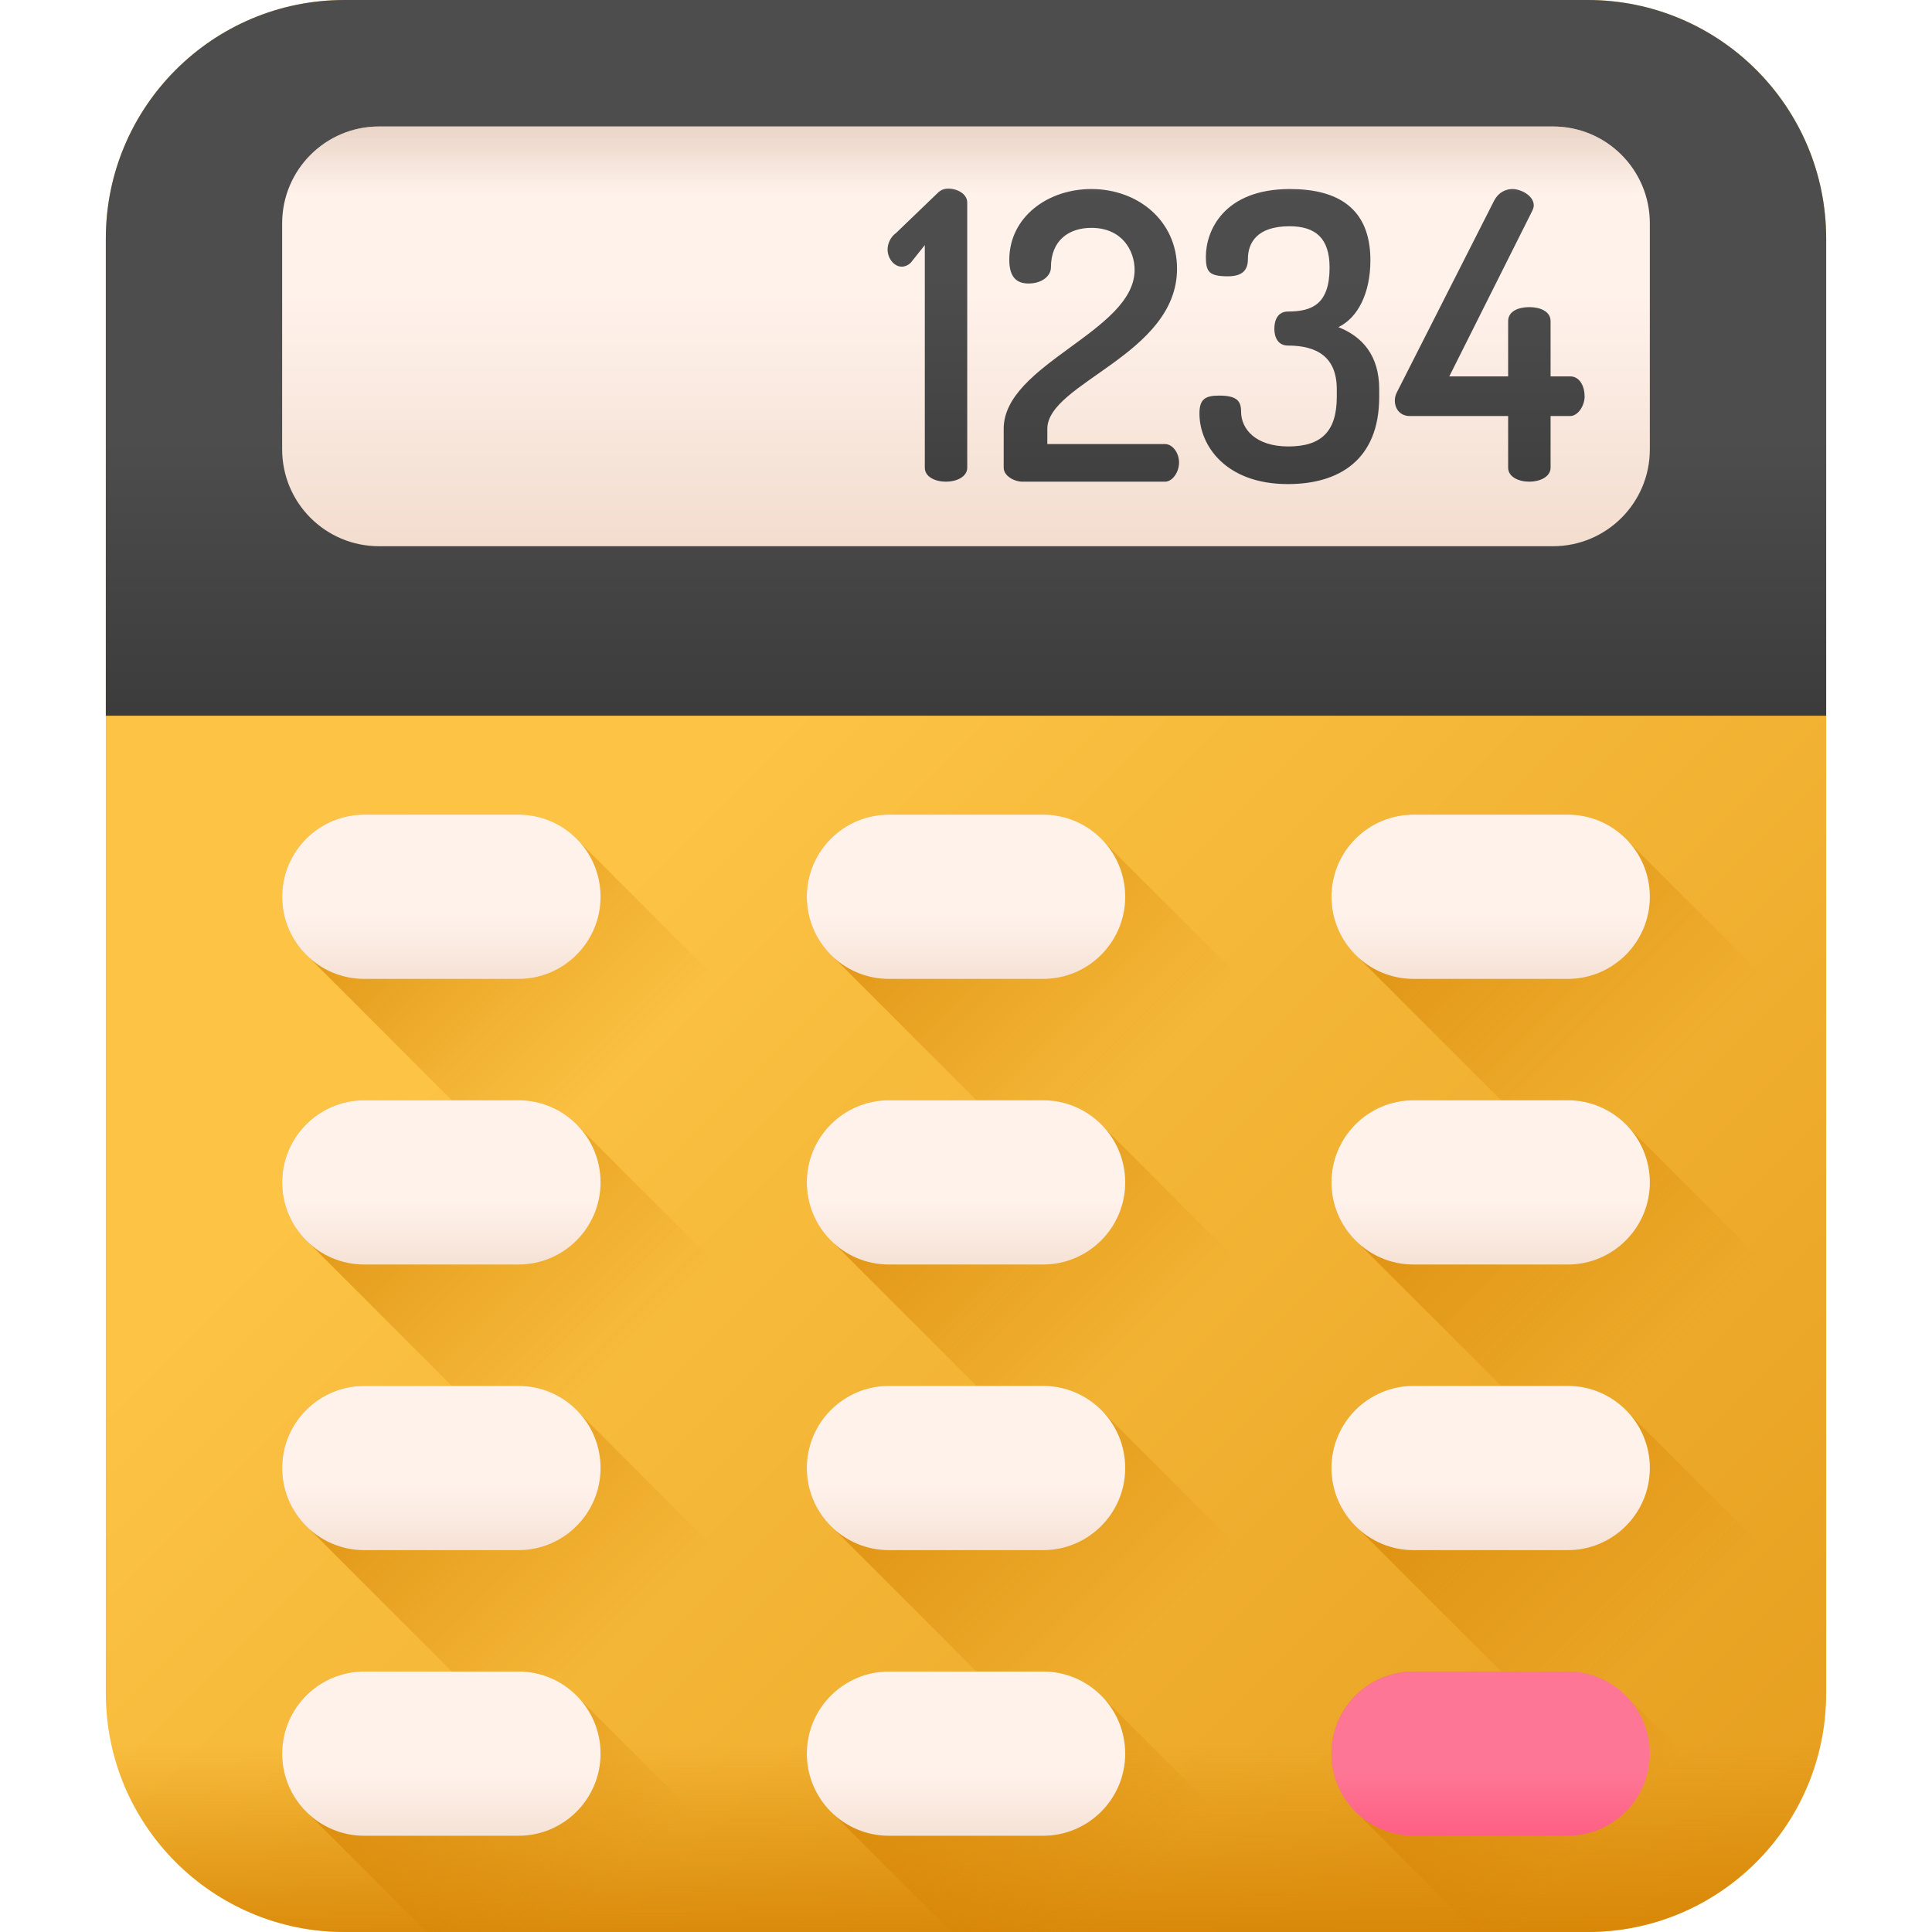
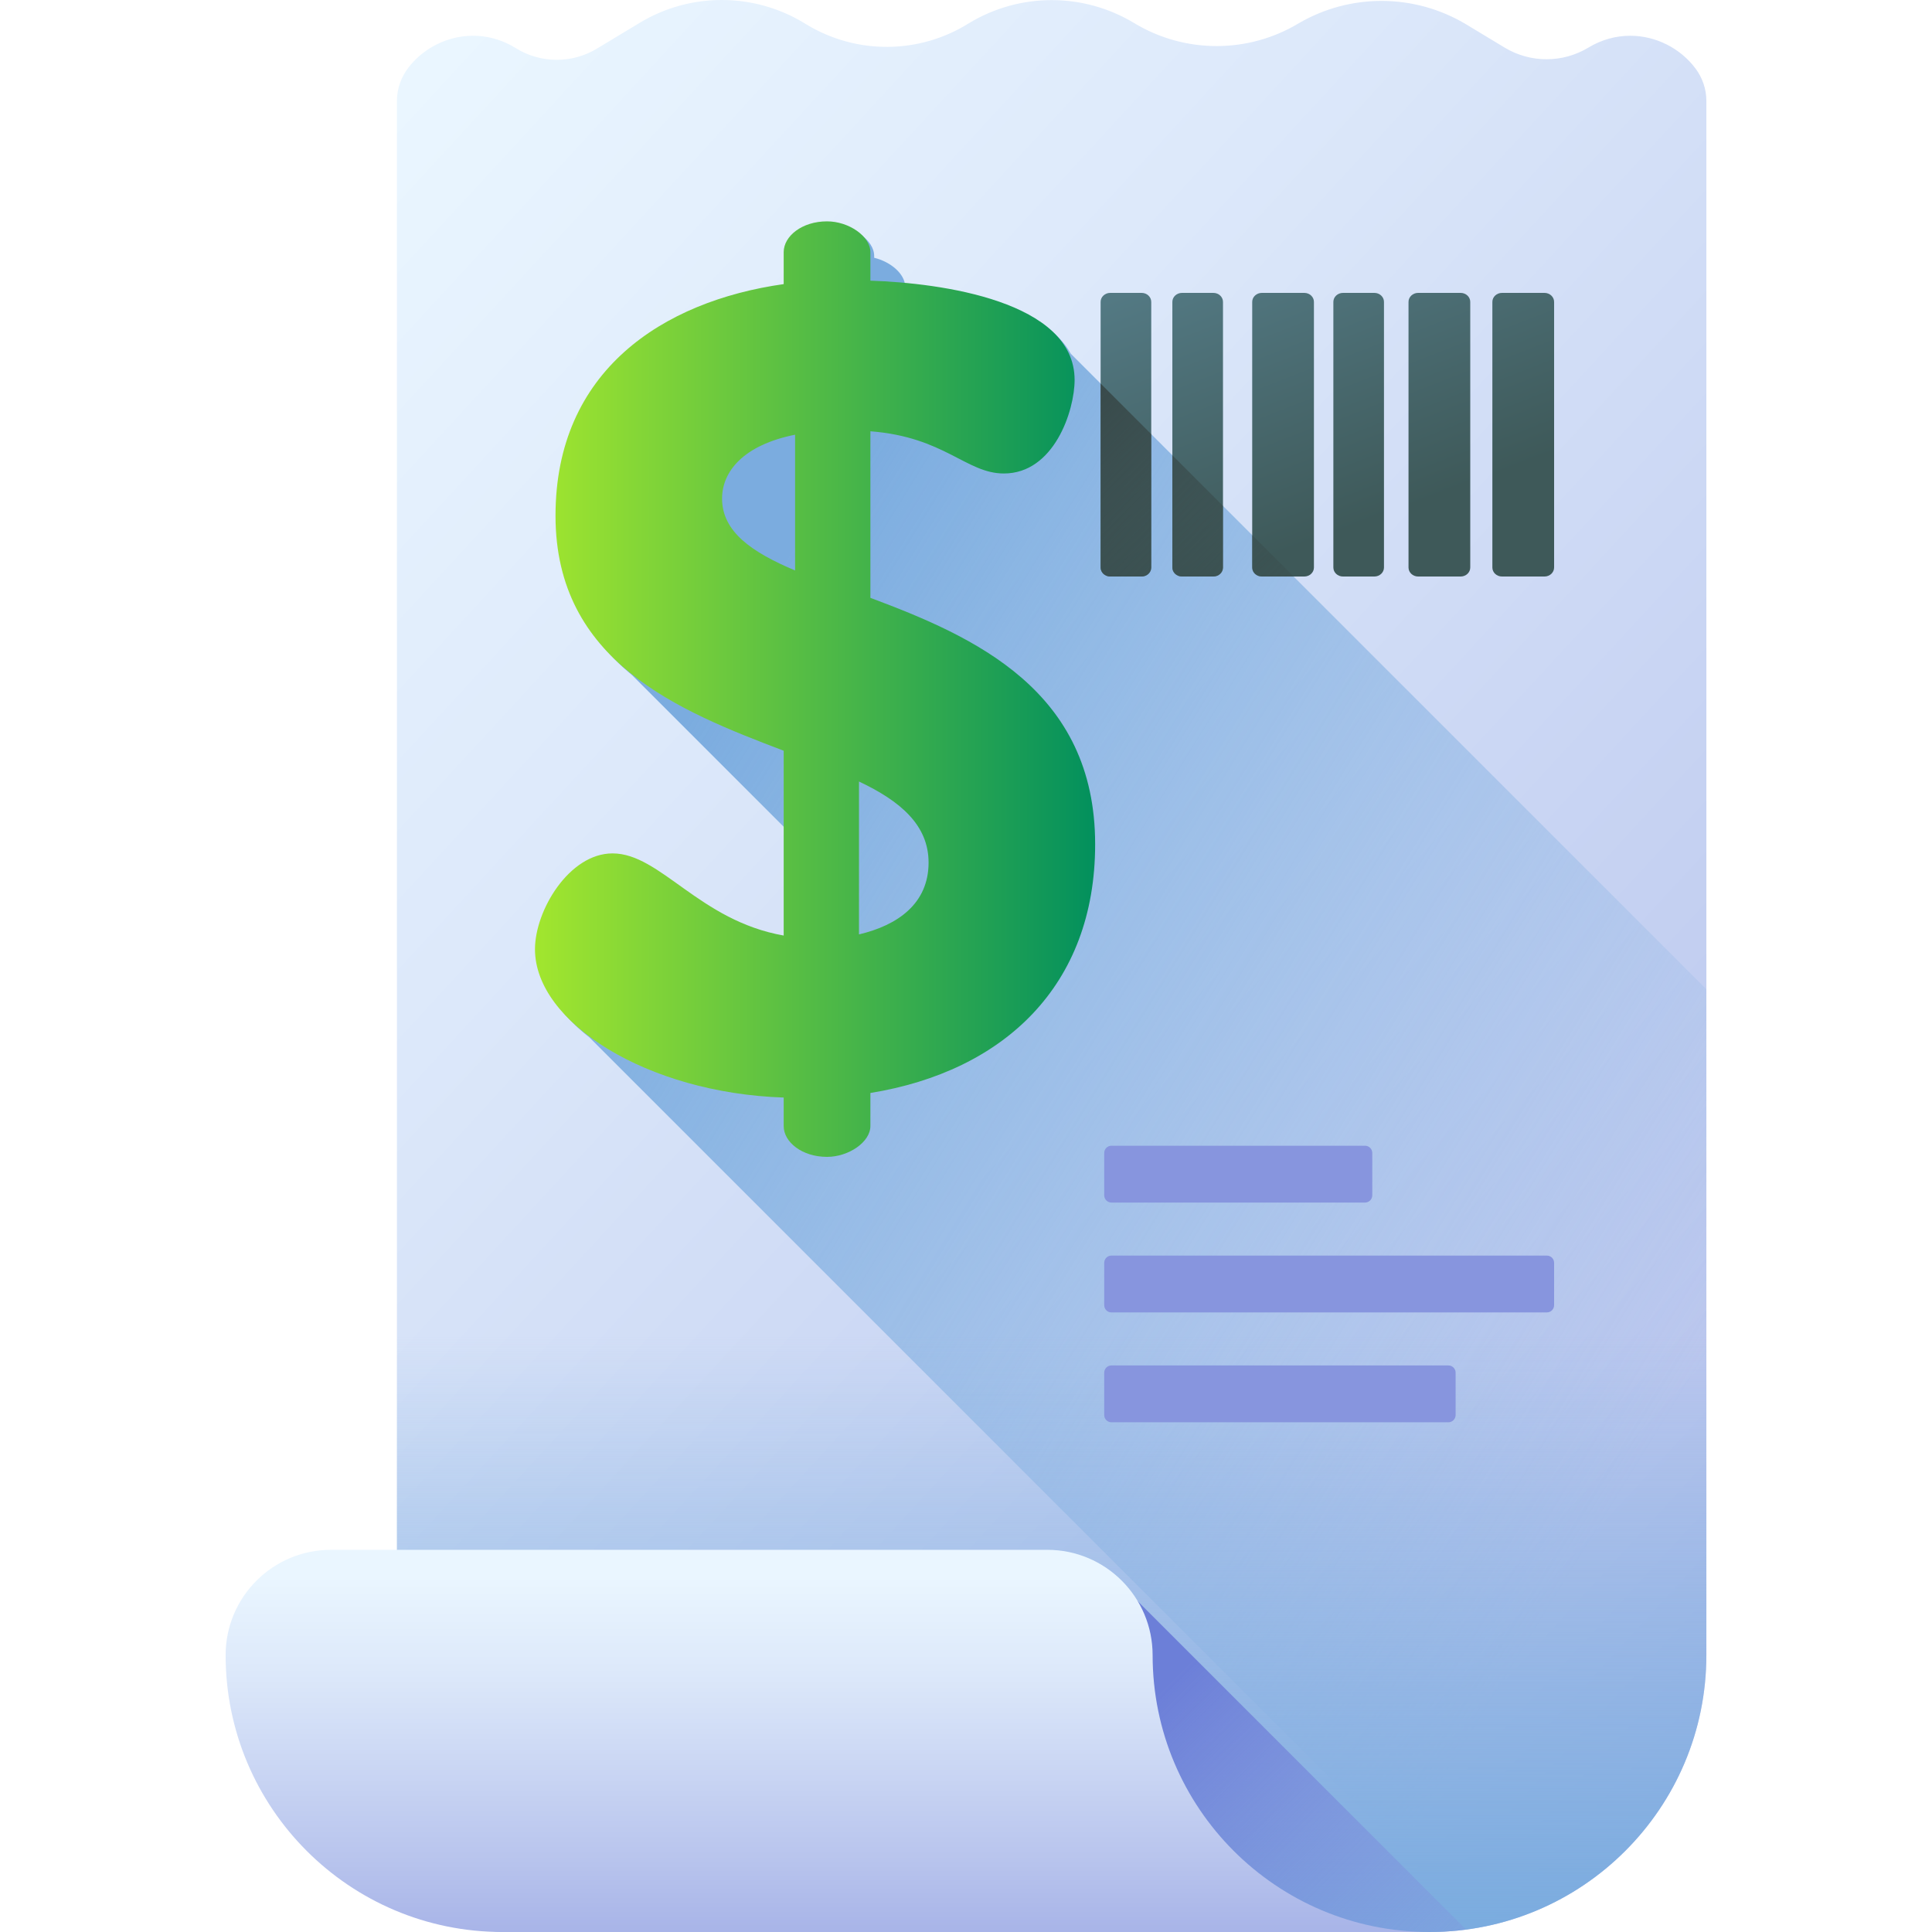
- <svg xmlns="http://www.w3.org/2000/svg" version="1.1" id="Capa_1" x="0px" y="0px" viewBox="0 0 512 512" style="enable-background:new 0 0 512 512;" xml:space="preserve">
-   <linearGradient id="SVGID_1_" gradientUnits="userSpaceOnUse" x1="197.389" y1="316.964" x2="725.569" y2="-211.216" gradientTransform="matrix(1.0039 0 0 -1.0039 0.1922 516.5609)">
-     <stop offset="0" style="stop-color:#FCC344" />
-     <stop offset="1" style="stop-color:#D48000" />
-   </linearGradient>
-   <path style="fill:url(#SVGID_1_);" d="M420.725,511.998H91.275c-34.921,0-63.23-28.31-63.23-63.23V63.23  C28.045,28.31,56.353,0,91.275,0h329.451c34.921,0,63.23,28.31,63.23,63.23v385.537  C483.955,483.688,455.647,511.998,420.725,511.998z" />
-   <linearGradient id="SVGID_2_" gradientUnits="userSpaceOnUse" x1="254.809" y1="53.893" x2="254.809" y2="-9.727" gradientTransform="matrix(1.0039 0 0 -1.0039 0.1922 516.5609)">
-     <stop offset="0" style="stop-color:#D48000;stop-opacity:0" />
-     <stop offset="1" style="stop-color:#D48000" />
-   </linearGradient>
-   <path style="fill:url(#SVGID_2_);" d="M28.045,421.046v27.721c0,34.921,28.31,63.23,63.23,63.23h329.451  c34.921,0,63.23-28.31,63.23-63.23v-27.721H28.045z" />
-   <linearGradient id="SVGID_3_" gradientUnits="userSpaceOnUse" x1="254.809" y1="398.063" x2="254.809" y2="289.063" gradientTransform="matrix(1.0039 0 0 -1.0039 0.1922 516.5609)">
-     <stop offset="0" style="stop-color:#4D4D4D" />
-     <stop offset="1" style="stop-color:#333333" />
-   </linearGradient>
-   <path style="fill:url(#SVGID_3_);" d="M420.725,0H91.275c-34.921,0-63.23,28.31-63.23,63.23v126.441h455.911V63.23  C483.955,28.31,455.647,0,420.725,0z" />
-   <linearGradient id="SVGID_4_" gradientUnits="userSpaceOnUse" x1="254.808" y1="436.773" x2="254.808" y2="361.363" gradientTransform="matrix(1.0039 0 0 -1.0039 0.1922 516.5609)">
-     <stop offset="0" style="stop-color:#FFF2EB" />
-     <stop offset="1" style="stop-color:#F1DACB" />
-   </linearGradient>
-   <path style="fill:url(#SVGID_4_);" d="M411.57,144.753H100.43c-14.169,0-25.655-11.486-25.655-25.655V59.176  c0-14.169,11.486-25.655,25.655-25.655h311.138c14.169,0,25.655,11.486,25.655,25.655v59.921  C437.225,133.267,425.738,144.753,411.57,144.753z" />
+ <svg xmlns="http://www.w3.org/2000/svg" xmlns:xlink="http://www.w3.org/1999/xlink" version="1.1" width="512" height="512" x="0" y="0" viewBox="0 0 510 510" style="enable-background:new 0 0 512 512" xml:space="preserve">
  <g>
-     <linearGradient id="SVGID_5_" gradientUnits="userSpaceOnUse" x1="244.622" y1="441.605" x2="244.622" y2="333.683" gradientTransform="matrix(1.0039 0 0 -1.0039 0.1922 516.5609)">
-       <stop offset="0" style="stop-color:#4D4D4D" />
-       <stop offset="1" style="stop-color:#333333" />
+     <linearGradient id="lg1">
+       <stop offset="0" stop-color="#eaf6ff" />
+       <stop offset=".258" stop-color="#dce8fa" />
+       <stop offset=".742" stop-color="#b8c4ed" />
+       <stop offset="1" stop-color="#a2aee6" />
    </linearGradient>
-     <path style="fill:url(#SVGID_5_);" d="M245.084,64.947l-3.714,4.668c-0.743,0.743-1.698,1.061-2.334,1.061   c-2.228,0-3.82-2.334-3.82-4.563c0-1.591,0.848-3.395,2.228-4.35l11.034-10.61c0.743-0.743,1.591-1.167,2.864-1.167   c2.334,0,4.986,1.378,4.986,3.714v70.236c0,2.441-2.864,3.714-5.623,3.714c-2.864,0-5.623-1.273-5.623-3.714V64.947H245.084z" />
-     <linearGradient id="SVGID_6_" gradientUnits="userSpaceOnUse" x1="287.901" y1="441.605" x2="287.901" y2="333.683" gradientTransform="matrix(1.0039 0 0 -1.0039 0.1922 516.5609)">
-       <stop offset="0" style="stop-color:#4D4D4D" />
-       <stop offset="1" style="stop-color:#333333" />
+     <linearGradient id="SVGID_1_" gradientUnits="userSpaceOnUse" x1="71.255" x2="569.23" xlink:href="#lg1" y1="62.502" y2="521.479" />
+     <linearGradient id="lg2">
+       <stop offset="0" stop-color="#7bacdf" stop-opacity="0" />
+       <stop offset="1" stop-color="#7bacdf" />
    </linearGradient>
-     <path style="fill:url(#SVGID_6_);" d="M289.222,50.093c12.307,0,22.706,8.382,22.706,21.113c0,22.811-34.376,30.238-34.376,42.44   v4.032h31.193c1.909,0,3.714,2.228,3.714,4.881c0,2.652-1.804,5.092-3.714,5.092h-37.772c-2.122,0-4.986-1.485-4.986-3.714v-10.291   c0-17.188,34.695-25.783,34.695-42.122c0-5.199-3.395-11.141-11.459-11.141c-5.941,0-10.716,3.29-10.716,10.504   c0,2.122-2.228,4.245-5.942,4.245c-2.971,0-5.093-1.486-5.093-6.259C267.471,57.52,277.657,50.093,289.222,50.093z" />
-     <linearGradient id="SVGID_7_" gradientUnits="userSpaceOnUse" x1="340.162" y1="441.605" x2="340.162" y2="333.683" gradientTransform="matrix(1.0039 0 0 -1.0039 0.1922 516.5609)">
-       <stop offset="0" style="stop-color:#4D4D4D" />
-       <stop offset="1" style="stop-color:#333333" />
+     <linearGradient id="SVGID_2_" gradientUnits="userSpaceOnUse" x1="445.096" x2="175.096" xlink:href="#lg2" y1="366.628" y2="199.628" />
+     <linearGradient id="SVGID_3_" gradientUnits="userSpaceOnUse" x1="277.605" x2="277.605" xlink:href="#lg2" y1="352.667" y2="506.737" />
+     <linearGradient id="SVGID_4_" gradientUnits="userSpaceOnUse" x1="405.654" x2="303.75" y1="550.993" y2="449.089">
+       <stop offset="0" stop-color="#8795de" stop-opacity="0" />
+       <stop offset=".468" stop-color="#7d8ddc" stop-opacity=".468" />
+       <stop offset="1" stop-color="#6c7fd8" />
    </linearGradient>
-     <path style="fill:url(#SVGID_7_);" d="M354.262,105.158v-2.015c0-8.488-5.199-11.565-12.945-11.565   c-2.652,0-3.607-2.228-3.607-4.455c0-2.334,0.955-4.563,3.607-4.563c6.472,0,11.034-2.015,11.034-11.671   c0-7.745-3.714-10.928-10.61-10.928c-8.594,0-11.034,4.35-11.034,8.7c0,2.759-1.273,4.563-5.305,4.563   c-4.986,0-5.836-1.168-5.836-5.199c0-6.896,4.775-17.931,22.281-17.931c12.413,0,21.325,4.881,21.325,18.886   c0,8.806-3.395,15.279-8.488,17.718c6.259,2.441,10.822,7.427,10.822,16.445v2.015c0,16.87-10.822,23.129-24.191,23.129   c-16.552,0-23.448-10.291-23.448-18.673c0-3.714,1.379-4.775,5.198-4.775c4.668,0,5.836,1.379,5.836,4.245   c0,4.668,3.925,9.231,12.52,9.231C350.124,118.314,354.262,114.389,354.262,105.158z" />
-     <linearGradient id="SVGID_8_" gradientUnits="userSpaceOnUse" x1="393.059" y1="441.605" x2="393.059" y2="333.683" gradientTransform="matrix(1.0039 0 0 -1.0039 0.1922 516.5609)">
-       <stop offset="0" style="stop-color:#4D4D4D" />
-       <stop offset="1" style="stop-color:#333333" />
+     <linearGradient id="SVGID_5_" gradientUnits="userSpaceOnUse" x1="218.455" x2="218.455" xlink:href="#lg1" y1="416" y2="517.079" />
+     <linearGradient id="SVGID_6_" gradientUnits="userSpaceOnUse" x1="141.22" x2="289.091" y1="181.909" y2="181.909">
+       <stop offset="0" stop-color="#a2e62e" />
+       <stop offset="1" stop-color="#02905d" />
    </linearGradient>
-     <path style="fill:url(#SVGID_8_);" d="M399.672,110.251h-26.1c-2.228,0-3.925-1.591-3.925-4.138c0-0.743,0.212-1.592,0.636-2.334   L395.96,53.17c1.168-2.228,3.077-3.077,4.88-3.077c2.122,0,5.623,1.698,5.623,4.35c0,0.531-0.212,1.061-0.53,1.698l-21.856,43.606   h15.597V85.105c0-2.652,2.759-3.714,5.623-3.714c2.759,0,5.623,1.061,5.623,3.714v14.641h5.198c2.546,0,3.82,2.652,3.82,5.305   c0,2.546-1.804,5.199-3.82,5.199h-5.198v13.686c0,2.441-2.864,3.714-5.623,3.714c-2.864,0-5.623-1.273-5.623-3.714v-13.686H399.672   z" />
+     <linearGradient id="lg3">
+       <stop offset="0" stop-color="#537983" />
+       <stop offset="1" stop-color="#3e5959" />
+     </linearGradient>
+     <linearGradient id="SVGID_7_" gradientUnits="userSpaceOnUse" x1="320.873" x2="349.304" xlink:href="#lg3" y1="69.165" y2="141.874" />
+     <linearGradient id="SVGID_8_" gradientUnits="userSpaceOnUse" x1="357.004" x2="385.435" xlink:href="#lg3" y1="56.039" y2="128.748" />
+     <linearGradient id="SVGID_9_" gradientUnits="userSpaceOnUse" x1="376.386" x2="404.817" xlink:href="#lg3" y1="48.998" y2="121.707" />
+     <linearGradient id="SVGID_10_" gradientUnits="userSpaceOnUse" x1="284.564" x2="312.969" xlink:href="#lg3" y1="82.39" y2="155.032" />
+     <linearGradient id="SVGID_11_" gradientUnits="userSpaceOnUse" x1="301.148" x2="329.553" xlink:href="#lg3" y1="76.371" y2="149.013" />
+     <linearGradient id="SVGID_12_" gradientUnits="userSpaceOnUse" x1="338.366" x2="366.771" xlink:href="#lg3" y1="62.864" y2="135.507" />
+     <linearGradient id="lg4">
+       <stop offset="0" stop-color="#384949" stop-opacity="0" />
+       <stop offset="1" stop-color="#384949" />
+     </linearGradient>
+     <linearGradient id="SVGID_13_" gradientUnits="userSpaceOnUse" x1="362.605" x2="285.589" xlink:href="#lg4" y1="178.06" y2="101.044" />
+     <linearGradient id="SVGID_14_" gradientUnits="userSpaceOnUse" x1="352.602" x2="275.585" xlink:href="#lg4" y1="188.064" y2="111.047" />
+     <linearGradient id="SVGID_15_" gradientUnits="userSpaceOnUse" x1="357.336" x2="280.319" xlink:href="#lg4" y1="183.33" y2="106.314" />
+     <g>
+       <path d="m450.439 26.63v410.28c0 20.19-8.18 38.46-21.41 51.68-13.22 13.23-31.5 21.41-51.68 21.41h-228.329c-24.434 0-44.241-19.807-44.241-44.241v-439.129c0-.016 0-.031 0-.047.005-3.184 1.127-6.287 3.083-8.8 6.341-8.146 18.326-11.261 28.277-5.084 6.55 4.07 14.83 4.13 21.43.14l11.27-6.8c6.67-4.03 14.17-6.04 21.68-6.04 7.54 0 15.09 2.03 21.77 6.09l.58.35c13.23 8.04 29.87 7.9 42.97-.35 6.7-4.04 14.24-6.06 21.78-6.06s15.08 2.02 21.77 6.06c6.69 4.05 14.23 6.07 21.77 6.07s15.08-2.02 21.77-6.07c6.73-3.9 14.25-5.85 21.76-5.85 7.78 0 15.56 2.09 22.46 6.26l10.03 6.06c6.81 4.11 15.33 4.11 22.13 0 3.55-2.14 7.33-3.12 11.03-3.12 6.756 0 13.187 3.264 17.214 8.619 1.845 2.454 2.881 5.459 2.886 8.529z" fill="url(#SVGID_1_)" data-original="url(#SVGID_1_)" style="" />
+       <path d="m450.439 261.146-167.786-167.786c-6.516-11.938-27.643-16.377-43.702-17.774-.131-3.342-3.81-6.459-8.19-7.543v-.479c0-4.217-5.722-8.132-11.444-8.132-6.625 0-11.444 3.915-11.444 8.132v8.432c-31.923 4.517-60.233 22.888-60.233 61.135 0 19.017 7.922 31.797 19.27 41.138l40.964 40.973v28.718c-22.286-3.917-32.525-21.684-45.175-21.684-11.444 0-20.478 15.058-20.478 25.298 0 7.927 5.001 15.75 13.394 22.3l234.916 234.916c14.896-2.715 28.228-9.923 38.498-20.202 13.23-13.22 21.41-31.49 21.41-51.68z" fill="url(#SVGID_2_)" data-original="url(#SVGID_2_)" style="" />
+       <path d="m450.437 436.91v-126.91h-345.665v170.967c0 16.034 12.998 29.033 29.033 29.033h243.542c20.18 0 38.46-8.18 51.68-21.41 13.23-13.22 21.41-31.49 21.41-51.68z" fill="url(#SVGID_3_)" data-original="url(#SVGID_3_)" style="" />
+       <path d="m299.397 421.75v16.077c0 39.86 32.313 72.173 72.173 72.173h5.779c3.272 0 6.487-.237 9.645-.653z" fill="url(#SVGID_4_)" data-original="url(#SVGID_4_)" style="" />
+       <path d="m304.262 436.914c0 40.364 32.722 73.086 73.086 73.086h-244.701c-40.364 0-73.086-32.722-73.086-73.086 0-15.353 12.446-27.799 27.799-27.799h189.104c15.352 0 27.798 12.446 27.798 27.799z" fill="url(#SVGID_5_)" data-original="url(#SVGID_5_)" style="" />
+       <g fill="#8795de">
+         <path d="m360.338 317.445h-66.946c-1.054 0-1.908-.854-1.908-1.908v-11.185c0-1.054.854-1.908 1.908-1.908h66.946c1.054 0 1.908.854 1.908 1.908v11.185c-.001 1.054-.855 1.908-1.908 1.908z" fill="#8795de" data-original="#8795de" style="" />
+         <path d="m408.338 346.445h-114.946c-1.054 0-1.908-.854-1.908-1.908v-11.185c0-1.054.854-1.908 1.908-1.908h114.946c1.054 0 1.908.854 1.908 1.908v11.185c-.001 1.054-.855 1.908-1.908 1.908z" fill="#8795de" data-original="#8795de" style="" />
+         <path d="m382.338 375.445h-88.946c-1.054 0-1.908-.854-1.908-1.908v-11.185c0-1.054.854-1.908 1.908-1.908h88.946c1.054 0 1.908.854 1.908 1.908v11.185c-.001 1.054-.855 1.908-1.908 1.908z" fill="#8795de" data-original="#8795de" style="" />
+       </g>
+       <g>
+         <path d="m206.873 289.725c-36.139-1.205-65.653-19.876-65.653-39.151 0-10.24 9.034-25.298 20.478-25.298 12.65 0 22.889 17.768 45.175 21.684v-48.789c-27.708-10.541-60.233-23.491-60.233-62.04 0-38.247 28.31-56.618 60.233-61.135v-8.432c0-4.217 4.819-8.132 11.444-8.132 5.722 0 11.444 3.915 11.444 8.132v7.529c18.671.602 53.908 5.42 53.908 26.2 0 8.132-5.42 24.696-18.673 24.696-9.937 0-15.659-9.637-35.235-11.142v43.969c27.405 10.239 59.33 24.395 59.33 65.05 0 37.345-24.094 59.931-59.33 65.653v8.734c0 4.217-5.722 8.132-11.444 8.132-6.625 0-11.444-3.915-11.444-8.132zm3.01-139.136v-35.839c-13.551 2.71-19.274 9.637-19.274 16.864 0 8.735 7.831 14.155 19.274 18.975zm16.868 55.713v40.356c10.238-2.409 18.37-8.131 18.37-18.971-.001-9.941-7.53-16.265-18.37-21.385z" fill="url(#SVGID_6_)" data-original="url(#SVGID_6_)" style="" />
+       </g>
+       <g>
+         <path d="m346.845 79.689v70.123c0 1.311-1.138 2.374-2.542 2.374h-11.209c-1.404 0-2.542-1.063-2.542-2.374v-70.123c0-1.311 1.138-2.374 2.542-2.374h11.209c1.404 0 2.542 1.063 2.542 2.374z" fill="url(#SVGID_7_)" data-original="url(#SVGID_7_)" style="" />
+         <path d="m388.11 79.689v70.123c0 1.311-1.138 2.374-2.542 2.374h-11.213c-1.404 0-2.542-1.063-2.542-2.374v-70.123c0-1.311 1.138-2.374 2.542-2.374h11.213c1.404 0 2.542 1.063 2.542 2.374z" fill="url(#SVGID_8_)" data-original="url(#SVGID_8_)" style="" />
+         <path d="m410.245 79.689v70.123c0 1.311-1.138 2.374-2.542 2.374h-11.213c-1.404 0-2.542-1.063-2.542-2.374v-70.123c0-1.311 1.138-2.374 2.542-2.374h11.213c1.404 0 2.542 1.063 2.542 2.374z" fill="url(#SVGID_9_)" data-original="url(#SVGID_9_)" style="" />
+         <path d="m303.9 79.689v70.123c0 1.311-1.138 2.374-2.542 2.374h-8.28c-1.404 0-2.542-1.063-2.542-2.374v-70.123c0-1.311 1.138-2.374 2.542-2.374h8.28c1.404 0 2.542 1.063 2.542 2.374z" fill="url(#SVGID_10_)" data-original="url(#SVGID_10_)" style="" />
+         <path d="m322.838 79.689v70.123c0 1.311-1.138 2.374-2.542 2.374h-8.28c-1.404 0-2.542-1.063-2.542-2.374v-70.123c0-1.311 1.138-2.374 2.542-2.374h8.28c1.404 0 2.542 1.063 2.542 2.374z" fill="url(#SVGID_11_)" data-original="url(#SVGID_11_)" style="" />
+         <path d="m365.336 79.689v70.123c0 1.311-1.138 2.374-2.542 2.374h-8.277c-1.404 0-2.542-1.063-2.542-2.374v-70.123c0-1.311 1.138-2.374 2.542-2.374h8.277c1.404 0 2.542 1.063 2.542 2.374z" fill="url(#SVGID_12_)" data-original="url(#SVGID_12_)" style="" />
+       </g>
+       <g>
+         <path d="m330.549 141.26v8.55c0 1.31 1.14 2.38 2.54 2.38h8.39z" fill="url(#SVGID_13_)" data-original="url(#SVGID_13_)" style="" />
+         <path d="m290.539 149.81c0 1.31 1.13 2.38 2.54 2.38h8.28c1.4 0 2.54-1.07 2.54-2.38v-35.2l-13.36-13.36z" fill="url(#SVGID_14_)" data-original="url(#SVGID_14_)" style="" />
+         <path d="m309.469 149.81c0 1.31 1.14 2.38 2.55 2.38h8.28c1.4 0 2.54-1.07 2.54-2.38v-16.26l-13.37-13.37z" fill="url(#SVGID_15_)" data-original="url(#SVGID_15_)" style="" />
+       </g>
+     </g>
  </g>
-   <linearGradient id="SVGID_9_" gradientUnits="userSpaceOnUse" x1="254.809" y1="463.263" x2="254.809" y2="500.609" gradientTransform="matrix(1.0039 0 0 -1.0039 0.1922 516.5609)">
-     <stop offset="0" style="stop-color:#D3B4A0;stop-opacity:0" />
-     <stop offset="1" style="stop-color:#D3B4A0" />
-   </linearGradient>
-   <path style="fill:url(#SVGID_9_);" d="M411.57,33.521H100.43c-14.169,0-25.655,11.486-25.655,25.655V80.96h362.45V59.176  C437.225,45.008,425.738,33.521,411.57,33.521z" />
-   <linearGradient id="SVGID_10_" gradientUnits="userSpaceOnUse" x1="162.516" y1="231.62" x2="72.266" y2="321.87" gradientTransform="matrix(1.0039 0 0 -1.0039 0.1922 516.5609)">
-     <stop offset="0" style="stop-color:#D48000;stop-opacity:0" />
-     <stop offset="1" style="stop-color:#D48000" />
-   </linearGradient>
-   <path style="fill:url(#SVGID_10_);" d="M153.286,222.82c-3.974-4.259-9.618-6.937-15.901-6.937H96.541  c-12.021,0-21.766,9.745-21.766,21.766l0,0c0,6.284,2.678,11.929,6.937,15.901l53.625,53.626c3.974,4.259,9.618,6.937,15.901,6.937  h40.844c12.021,0,21.766-9.745,21.766-21.766l0,0c0-6.284-2.678-11.929-6.937-15.901L153.286,222.82z" />
-   <linearGradient id="SVGID_11_" gradientUnits="userSpaceOnUse" x1="301.008" y1="231.622" x2="210.758" y2="321.872" gradientTransform="matrix(1.0039 0 0 -1.0039 0.1922 516.5609)">
-     <stop offset="0" style="stop-color:#D48000;stop-opacity:0" />
-     <stop offset="1" style="stop-color:#D48000" />
-   </linearGradient>
-   <path style="fill:url(#SVGID_11_);" d="M292.323,222.82c-3.974-4.259-9.618-6.937-15.901-6.937h-40.844  c-12.021,0-21.766,9.745-21.766,21.766l0,0c0,6.284,2.678,11.929,6.937,15.901l53.626,53.626c3.974,4.259,9.618,6.937,15.901,6.937  h40.844c12.021,0,21.766-9.745,21.766-21.766l0,0c0-6.284-2.678-11.929-6.937-15.901L292.323,222.82z" />
-   <g>
-     <linearGradient id="SVGID_12_" gradientUnits="userSpaceOnUse" x1="116.315" y1="272.773" x2="116.315" y2="247.753" gradientTransform="matrix(1.0039 0 0 -1.0039 0.1922 516.5609)">
-       <stop offset="0" style="stop-color:#FFF2EB" />
-       <stop offset="1" style="stop-color:#F1DACB" />
-     </linearGradient>
-     <path style="fill:url(#SVGID_12_);" d="M137.385,259.415H96.541c-12.021,0-21.766-9.745-21.766-21.766l0,0   c0-12.021,9.745-21.766,21.766-21.766h40.844c12.021,0,21.766,9.745,21.766,21.766l0,0   C159.151,249.67,149.406,259.415,137.385,259.415z" />
-     <linearGradient id="SVGID_13_" gradientUnits="userSpaceOnUse" x1="254.809" y1="272.773" x2="254.809" y2="247.753" gradientTransform="matrix(1.0039 0 0 -1.0039 0.1922 516.5609)">
-       <stop offset="0" style="stop-color:#FFF2EB" />
-       <stop offset="1" style="stop-color:#F1DACB" />
-     </linearGradient>
-     <path style="fill:url(#SVGID_13_);" d="M276.422,259.415h-40.844c-12.021,0-21.766-9.745-21.766-21.766l0,0   c0-12.021,9.745-21.766,21.766-21.766h40.844c12.021,0,21.766,9.745,21.766,21.766l0,0   C298.188,249.67,288.443,259.415,276.422,259.415z" />
-   </g>
-   <linearGradient id="SVGID_14_" gradientUnits="userSpaceOnUse" x1="439.448" y1="231.673" x2="349.258" y2="321.863" gradientTransform="matrix(1.0039 0 0 -1.0039 0.1922 516.5609)">
-     <stop offset="0" style="stop-color:#D48000;stop-opacity:0" />
-     <stop offset="1" style="stop-color:#D48000" />
-   </linearGradient>
-   <path style="fill:url(#SVGID_14_);" d="M483.955,275.416v33.76c-3.762,3.077-8.571,4.935-13.803,4.935h-40.839  c-6.281,0-11.934-2.678-15.9-6.93l-53.626-53.626c-1.596-1.493-2.975-3.215-4.069-5.118c-0.183-0.319-0.353-0.65-0.524-0.969  c-0.171-0.33-0.33-0.662-0.479-1.003c-0.149-0.33-0.296-0.673-0.422-1.026c-0.125-0.33-0.251-0.661-0.364-1.003  c-0.011-0.023-0.011-0.045-0.023-0.068c-0.102-0.342-0.217-0.696-0.308-1.048c-0.102-0.364-0.183-0.73-0.262-1.094  c-0.057-0.262-0.114-0.535-0.16-0.809c-0.091-0.513-0.16-1.026-0.217-1.55c-0.079-0.73-0.114-1.471-0.114-2.223  c0-6.006,2.44-11.443,6.372-15.387c3.943-3.932,9.392-6.371,15.398-6.371h40.839c0.752,0,1.493,0.034,2.223,0.114  c0.524,0.057,1.037,0.125,1.55,0.217c0.273,0.045,0.547,0.102,0.809,0.16c0.364,0.08,0.73,0.16,1.094,0.262  c0.353,0.091,0.707,0.205,1.048,0.308c0.023,0.011,0.045,0.011,0.068,0.023c0.342,0.114,0.673,0.239,1.003,0.364  c0.353,0.125,0.684,0.273,1.026,0.422c2.689,1.208,5.095,2.94,7.078,5.061l0.353,0.353L483.955,275.416z" />
-   <linearGradient id="SVGID_15_" gradientUnits="userSpaceOnUse" x1="393.303" y1="272.773" x2="393.303" y2="247.753" gradientTransform="matrix(1.0039 0 0 -1.0039 0.1922 516.5609)">
-     <stop offset="0" style="stop-color:#FFF2EB" />
-     <stop offset="1" style="stop-color:#F1DACB" />
-   </linearGradient>
-   <path style="fill:url(#SVGID_15_);" d="M415.459,259.415h-40.844c-12.021,0-21.766-9.745-21.766-21.766l0,0  c0-12.021,9.745-21.766,21.766-21.766h40.844c12.021,0,21.766,9.745,21.766,21.766l0,0  C437.225,249.67,427.48,259.415,415.459,259.415z" />
-   <linearGradient id="SVGID_16_" gradientUnits="userSpaceOnUse" x1="162.517" y1="156.221" x2="72.267" y2="246.471" gradientTransform="matrix(1.0039 0 0 -1.0039 0.1922 516.5609)">
-     <stop offset="0" style="stop-color:#D48000;stop-opacity:0" />
-     <stop offset="1" style="stop-color:#D48000" />
-   </linearGradient>
-   <path style="fill:url(#SVGID_16_);" d="M153.286,298.514c-3.974-4.259-9.618-6.937-15.901-6.937H96.541  c-12.021,0-21.766,9.745-21.766,21.766l0,0c0,6.284,2.678,11.929,6.937,15.901l53.625,53.626c3.974,4.259,9.618,6.937,15.901,6.937  h40.844c12.021,0,21.766-9.745,21.766-21.766l0,0c0-6.284-2.678-11.929-6.937-15.901L153.286,298.514z" />
-   <linearGradient id="SVGID_17_" gradientUnits="userSpaceOnUse" x1="301.009" y1="156.223" x2="210.759" y2="246.473" gradientTransform="matrix(1.0039 0 0 -1.0039 0.1922 516.5609)">
-     <stop offset="0" style="stop-color:#D48000;stop-opacity:0" />
-     <stop offset="1" style="stop-color:#D48000" />
-   </linearGradient>
-   <path style="fill:url(#SVGID_17_);" d="M292.323,298.514c-3.974-4.259-9.618-6.937-15.901-6.937h-40.844  c-12.021,0-21.766,9.745-21.766,21.766l0,0c0,6.284,2.678,11.929,6.937,15.901l53.626,53.626c3.974,4.259,9.618,6.937,15.901,6.937  h40.844c12.021,0,21.766-9.745,21.766-21.766l0,0c0-6.284-2.678-11.929-6.937-15.901L292.323,298.514z" />
-   <g>
-     <linearGradient id="SVGID_18_" gradientUnits="userSpaceOnUse" x1="116.315" y1="197.373" x2="116.315" y2="172.353" gradientTransform="matrix(1.0039 0 0 -1.0039 0.1922 516.5609)">
-       <stop offset="0" style="stop-color:#FFF2EB" />
-       <stop offset="1" style="stop-color:#F1DACB" />
-     </linearGradient>
-     <path style="fill:url(#SVGID_18_);" d="M137.385,335.109H96.541c-12.021,0-21.766-9.745-21.766-21.766l0,0   c0-12.021,9.745-21.766,21.766-21.766h40.844c12.021,0,21.766,9.745,21.766,21.766l0,0   C159.151,325.364,149.406,335.109,137.385,335.109z" />
-     <linearGradient id="SVGID_19_" gradientUnits="userSpaceOnUse" x1="254.809" y1="197.373" x2="254.809" y2="172.353" gradientTransform="matrix(1.0039 0 0 -1.0039 0.1922 516.5609)">
-       <stop offset="0" style="stop-color:#FFF2EB" />
-       <stop offset="1" style="stop-color:#F1DACB" />
-     </linearGradient>
-     <path style="fill:url(#SVGID_19_);" d="M276.422,335.109h-40.844c-12.021,0-21.766-9.745-21.766-21.766l0,0   c0-12.021,9.745-21.766,21.766-21.766h40.844c12.021,0,21.766,9.745,21.766,21.766l0,0   C298.188,325.364,288.443,335.109,276.422,335.109z" />
-   </g>
-   <linearGradient id="SVGID_20_" gradientUnits="userSpaceOnUse" x1="439.448" y1="156.272" x2="349.258" y2="246.462" gradientTransform="matrix(1.0039 0 0 -1.0039 0.1922 516.5609)">
-     <stop offset="0" style="stop-color:#D48000;stop-opacity:0" />
-     <stop offset="1" style="stop-color:#D48000" />
-   </linearGradient>
-   <path style="fill:url(#SVGID_20_);" d="M483.955,351.109v33.76c-3.762,3.077-8.571,4.935-13.803,4.935h-40.839  c-6.281,0-11.934-2.678-15.9-6.93l-53.284-53.284l-0.342-0.342c-2.131-1.983-3.864-4.399-5.072-7.09  c-0.149-0.342-0.296-0.673-0.422-1.026c-0.137-0.341-0.262-0.695-0.376-1.048c-0.114-0.353-0.217-0.707-0.319-1.071  c-0.102-0.353-0.183-0.73-0.262-1.094c-0.068-0.319-0.137-0.638-0.183-0.969c-0.091-0.456-0.149-0.912-0.194-1.379  c-0.079-0.729-0.114-1.471-0.114-2.223c0-6.006,2.44-11.455,6.372-15.398c3.943-3.932,9.392-6.372,15.398-6.372h40.839  c0.752,0,1.493,0.034,2.223,0.114c0.524,0.057,1.037,0.125,1.55,0.217c0.273,0.045,0.547,0.102,0.809,0.16  c0.364,0.08,0.73,0.16,1.094,0.262c0.353,0.091,0.707,0.205,1.048,0.307c0.023,0.012,0.045,0.012,0.068,0.023  c0.342,0.114,0.673,0.24,1.003,0.364c0.353,0.125,0.684,0.273,1.026,0.422c2.689,1.208,5.095,2.94,7.078,5.072l0.422,0.422  l15.17,15.17L483.955,351.109z" />
-   <linearGradient id="SVGID_21_" gradientUnits="userSpaceOnUse" x1="393.303" y1="197.373" x2="393.303" y2="172.353" gradientTransform="matrix(1.0039 0 0 -1.0039 0.1922 516.5609)">
-     <stop offset="0" style="stop-color:#FFF2EB" />
-     <stop offset="1" style="stop-color:#F1DACB" />
-   </linearGradient>
-   <path style="fill:url(#SVGID_21_);" d="M415.459,335.109h-40.844c-12.021,0-21.766-9.745-21.766-21.766l0,0  c0-12.021,9.745-21.766,21.766-21.766h40.844c12.021,0,21.766,9.745,21.766,21.766l0,0  C437.225,325.364,427.48,335.109,415.459,335.109z" />
-   <linearGradient id="SVGID_22_" gradientUnits="userSpaceOnUse" x1="162.518" y1="80.822" x2="72.268" y2="171.072" gradientTransform="matrix(1.0039 0 0 -1.0039 0.1922 516.5609)">
-     <stop offset="0" style="stop-color:#D48000;stop-opacity:0" />
-     <stop offset="1" style="stop-color:#D48000" />
-   </linearGradient>
-   <path style="fill:url(#SVGID_22_);" d="M153.286,374.208c-3.974-4.259-9.618-6.937-15.901-6.937H96.541  c-12.021,0-21.766,9.745-21.766,21.766l0,0c0,6.284,2.678,11.929,6.937,15.901l53.625,53.626c3.974,4.259,9.618,6.937,15.901,6.937  h40.844c12.021,0,21.766-9.745,21.766-21.766l0,0c0-6.284-2.678-11.929-6.937-15.901L153.286,374.208z" />
-   <linearGradient id="SVGID_23_" gradientUnits="userSpaceOnUse" x1="301.01" y1="80.824" x2="210.76" y2="171.074" gradientTransform="matrix(1.0039 0 0 -1.0039 0.1922 516.5609)">
-     <stop offset="0" style="stop-color:#D48000;stop-opacity:0" />
-     <stop offset="1" style="stop-color:#D48000" />
-   </linearGradient>
-   <path style="fill:url(#SVGID_23_);" d="M292.323,374.208c-3.974-4.259-9.618-6.937-15.901-6.937h-40.844  c-12.021,0-21.766,9.745-21.766,21.766l0,0c0,6.284,2.678,11.929,6.937,15.901l53.626,53.626c3.974,4.259,9.618,6.937,15.901,6.937  h40.844c12.021,0,21.766-9.745,21.766-21.766l0,0c0-6.284-2.678-11.929-6.937-15.901L292.323,374.208z" />
-   <g>
-     <linearGradient id="SVGID_24_" gradientUnits="userSpaceOnUse" x1="116.315" y1="121.973" x2="116.315" y2="96.953" gradientTransform="matrix(1.0039 0 0 -1.0039 0.1922 516.5609)">
-       <stop offset="0" style="stop-color:#FFF2EB" />
-       <stop offset="1" style="stop-color:#F1DACB" />
-     </linearGradient>
-     <path style="fill:url(#SVGID_24_);" d="M137.385,410.803H96.541c-12.021,0-21.766-9.745-21.766-21.766l0,0   c0-12.021,9.745-21.766,21.766-21.766h40.844c12.021,0,21.766,9.745,21.766,21.766l0,0   C159.151,401.058,149.406,410.803,137.385,410.803z" />
-     <linearGradient id="SVGID_25_" gradientUnits="userSpaceOnUse" x1="254.809" y1="121.973" x2="254.809" y2="96.953" gradientTransform="matrix(1.0039 0 0 -1.0039 0.1922 516.5609)">
-       <stop offset="0" style="stop-color:#FFF2EB" />
-       <stop offset="1" style="stop-color:#F1DACB" />
-     </linearGradient>
-     <path style="fill:url(#SVGID_25_);" d="M276.422,410.803h-40.844c-12.021,0-21.766-9.745-21.766-21.766l0,0   c0-12.021,9.745-21.766,21.766-21.766h40.844c12.021,0,21.766,9.745,21.766,21.766l0,0   C298.188,401.058,288.443,410.803,276.422,410.803z" />
-   </g>
-   <linearGradient id="SVGID_26_" gradientUnits="userSpaceOnUse" x1="439.345" y1="80.979" x2="349.285" y2="171.039" gradientTransform="matrix(1.0039 0 0 -1.0039 0.1922 516.5609)">
-     <stop offset="0" style="stop-color:#D48000;stop-opacity:0" />
-     <stop offset="1" style="stop-color:#D48000" />
-   </linearGradient>
-   <path style="fill:url(#SVGID_26_);" d="M483.955,426.813v21.952c0,4.376-0.445,8.651-1.299,12.777v0.011  c-3.533,2.485-7.853,3.943-12.503,3.943h-40.839c-6.281,0-11.934-2.678-15.9-6.93l-53.626-53.626  c-1.596-1.493-2.975-3.215-4.069-5.118c-0.183-0.319-0.353-0.65-0.524-0.969c-0.171-0.33-0.33-0.662-0.479-1.003  c-0.149-0.33-0.296-0.673-0.422-1.026c-0.137-0.342-0.262-0.695-0.376-1.048c-0.114-0.353-0.217-0.707-0.319-1.071  c-0.102-0.353-0.183-0.718-0.262-1.083c-0.057-0.273-0.114-0.536-0.16-0.809c-0.091-0.513-0.16-1.026-0.217-1.55  c-0.079-0.73-0.114-1.471-0.114-2.223c0-6.017,2.44-11.455,6.372-15.398c3.943-3.932,9.392-6.371,15.398-6.371h40.839  c0.752,0,1.493,0.034,2.223,0.113c0.524,0.057,1.037,0.125,1.55,0.217c0.273,0.045,0.547,0.102,0.809,0.16  c0.364,0.08,0.73,0.16,1.094,0.262c0.353,0.091,0.707,0.205,1.048,0.308c0.023,0.011,0.045,0.011,0.068,0.023  c0.342,0.114,0.673,0.239,1.003,0.364c0.353,0.125,0.684,0.274,1.026,0.422c2.689,1.209,5.095,2.94,7.078,5.072l0.422,0.422  l15.17,15.17L483.955,426.813z" />
-   <linearGradient id="SVGID_27_" gradientUnits="userSpaceOnUse" x1="393.303" y1="121.973" x2="393.303" y2="96.953" gradientTransform="matrix(1.0039 0 0 -1.0039 0.1922 516.5609)">
-     <stop offset="0" style="stop-color:#FFF2EB" />
-     <stop offset="1" style="stop-color:#F1DACB" />
-   </linearGradient>
-   <path style="fill:url(#SVGID_27_);" d="M415.459,410.803h-40.844c-12.021,0-21.766-9.745-21.766-21.766l0,0  c0-12.021,9.745-21.766,21.766-21.766h40.844c12.021,0,21.766,9.745,21.766,21.766l0,0  C437.225,401.058,427.48,410.803,415.459,410.803z" />
-   <linearGradient id="SVGID_28_" gradientUnits="userSpaceOnUse" x1="156.499" y1="11.443" x2="73.819" y2="94.123" gradientTransform="matrix(1.0039 0 0 -1.0039 0.1922 516.5609)">
-     <stop offset="0" style="stop-color:#D48000;stop-opacity:0" />
-     <stop offset="1" style="stop-color:#D48000" />
-   </linearGradient>
-   <path style="fill:url(#SVGID_28_);" d="M212.529,512h-99.445l-31.025-31.025l-0.342-0.342c-2.131-1.983-3.864-4.399-5.072-7.09  c-0.149-0.342-0.296-0.673-0.422-1.026c-0.137-0.342-0.262-0.695-0.376-1.048c-0.114-0.353-0.217-0.707-0.319-1.071  c-0.102-0.353-0.183-0.73-0.262-1.094c-0.068-0.319-0.137-0.638-0.183-0.969c-0.091-0.456-0.149-0.912-0.194-1.379  c-0.079-0.729-0.114-1.471-0.114-2.223c0-6.006,2.44-11.455,6.372-15.398c3.943-3.932,9.381-6.372,15.398-6.372h40.839  c0.752,0,1.493,0.034,2.223,0.114c0.467,0.045,0.924,0.102,1.379,0.194c0.33,0.045,0.65,0.114,0.969,0.183  c0.376,0.08,0.741,0.16,1.094,0.262c0.364,0.091,0.707,0.205,1.06,0.307c0.023,0.011,0.045,0.011,0.068,0.023  c0.342,0.114,0.673,0.24,1.003,0.364c0.342,0.125,0.684,0.273,1.026,0.422c0.33,0.148,0.673,0.308,0.992,0.479  c0.33,0.171,0.65,0.341,0.969,0.524c1.903,1.094,3.636,2.474,5.118,4.069l53.626,53.626c2.131,1.983,3.864,4.388,5.072,7.078  C212.187,511.065,212.37,511.533,212.529,512z" />
-   <linearGradient id="SVGID_29_" gradientUnits="userSpaceOnUse" x1="294.988" y1="11.443" x2="212.309" y2="94.123" gradientTransform="matrix(1.0039 0 0 -1.0039 0.1922 516.5609)">
-     <stop offset="0" style="stop-color:#D48000;stop-opacity:0" />
-     <stop offset="1" style="stop-color:#D48000" />
-   </linearGradient>
-   <path style="fill:url(#SVGID_29_);" d="M351.559,512h-99.445l-31.093-31.093c-0.023-0.023-0.045-0.045-0.079-0.068l-0.194-0.205  c-0.798-0.741-1.539-1.55-2.223-2.405c-0.228-0.285-0.445-0.581-0.662-0.877c-0.205-0.296-0.411-0.592-0.615-0.901  c-0.194-0.308-0.388-0.626-0.57-0.946c-0.364-0.638-0.696-1.288-0.992-1.961c-0.149-0.342-0.296-0.673-0.422-1.026  c-0.137-0.342-0.262-0.695-0.376-1.048c-0.113-0.353-0.217-0.707-0.319-1.071c-0.102-0.353-0.183-0.73-0.262-1.094  c-0.068-0.319-0.137-0.638-0.183-0.969c-0.091-0.456-0.149-0.912-0.194-1.379c-0.079-0.729-0.114-1.471-0.114-2.223  c0-6.006,2.44-11.455,6.371-15.398c3.943-3.932,9.381-6.372,15.387-6.372h40.85c0.752,0,1.493,0.034,2.223,0.114  c0.524,0.057,1.037,0.125,1.55,0.217c0.273,0.045,0.536,0.102,0.809,0.16c0.364,0.08,0.73,0.16,1.083,0.262  c0.364,0.102,0.718,0.205,1.071,0.319c0.353,0.114,0.707,0.239,1.048,0.376c0.353,0.125,0.696,0.273,1.026,0.422  c0.342,0.148,0.673,0.308,1.003,0.479c0.319,0.171,0.65,0.341,0.969,0.524c1.903,1.094,3.624,2.474,5.118,4.069l53.626,53.626  c2.12,1.983,3.852,4.388,5.061,7.078C351.217,511.065,351.4,511.533,351.559,512z" />
-   <g>
-     <linearGradient id="SVGID_30_" gradientUnits="userSpaceOnUse" x1="116.315" y1="46.573" x2="116.315" y2="21.563" gradientTransform="matrix(1.0039 0 0 -1.0039 0.1922 516.5609)">
-       <stop offset="0" style="stop-color:#FFF2EB" />
-       <stop offset="1" style="stop-color:#F1DACB" />
-     </linearGradient>
-     <path style="fill:url(#SVGID_30_);" d="M137.385,486.496H96.541c-12.021,0-21.766-9.745-21.766-21.766l0,0   c0-12.021,9.745-21.766,21.766-21.766h40.844c12.021,0,21.766,9.745,21.766,21.766l0,0   C159.151,476.751,149.406,486.496,137.385,486.496z" />
-     <linearGradient id="SVGID_31_" gradientUnits="userSpaceOnUse" x1="254.809" y1="46.573" x2="254.809" y2="21.563" gradientTransform="matrix(1.0039 0 0 -1.0039 0.1922 516.5609)">
-       <stop offset="0" style="stop-color:#FFF2EB" />
-       <stop offset="1" style="stop-color:#F1DACB" />
-     </linearGradient>
-     <path style="fill:url(#SVGID_31_);" d="M276.422,486.496h-40.844c-12.021,0-21.766-9.745-21.766-21.766l0,0   c0-12.021,9.745-21.766,21.766-21.766h40.844c12.021,0,21.766,9.745,21.766,21.766l0,0   C298.188,476.751,288.443,486.496,276.422,486.496z" />
-   </g>
-   <linearGradient id="SVGID_32_" gradientUnits="userSpaceOnUse" x1="418.689" y1="26.233" x2="354.629" y2="90.303" gradientTransform="matrix(1.0039 0 0 -1.0039 0.1922 516.5609)">
-     <stop offset="0" style="stop-color:#D48000;stop-opacity:0" />
-     <stop offset="1" style="stop-color:#D48000" />
-   </linearGradient>
-   <path style="fill:url(#SVGID_32_);" d="M469.925,488.475C458.333,502.825,440.598,512,420.72,512h-29.565l-31.367-31.366  c-2.131-1.983-3.864-4.399-5.072-7.09c-0.149-0.342-0.296-0.673-0.422-1.026c-0.137-0.342-0.262-0.695-0.376-1.048  c-0.114-0.353-0.217-0.707-0.319-1.071c-0.102-0.353-0.183-0.73-0.262-1.094c-0.068-0.319-0.137-0.638-0.183-0.969  c-0.091-0.456-0.149-0.912-0.194-1.379c-0.079-0.729-0.114-1.471-0.114-2.223c0-6.006,2.44-11.455,6.372-15.398  c3.943-3.932,9.392-6.372,15.398-6.372h40.839c0.752,0,1.493,0.034,2.223,0.114c0.524,0.057,1.037,0.125,1.55,0.217  c0.273,0.045,0.547,0.102,0.809,0.16c0.364,0.08,0.73,0.16,1.094,0.262c0.353,0.091,0.707,0.205,1.048,0.307  c0.023,0.011,0.045,0.011,0.068,0.023c0.342,0.114,0.673,0.24,1.003,0.364c0.353,0.126,0.684,0.273,1.026,0.422  c2.689,1.208,5.095,2.94,7.078,5.072l0.422,0.422l15.17,15.17L469.925,488.475z" />
-   <linearGradient id="SVGID_33_" gradientUnits="userSpaceOnUse" x1="393.303" y1="46.573" x2="393.303" y2="21.563" gradientTransform="matrix(1.0039 0 0 -1.0039 0.1922 516.5609)">
-     <stop offset="0" style="stop-color:#FE7695" />
-     <stop offset="1" style="stop-color:#FE547B" />
-   </linearGradient>
-   <path style="fill:url(#SVGID_33_);" d="M415.459,486.496h-40.844c-12.021,0-21.766-9.745-21.766-21.766l0,0  c0-12.021,9.745-21.766,21.766-21.766h40.844c12.021,0,21.766,9.745,21.766,21.766l0,0  C437.225,476.751,427.48,486.496,415.459,486.496z" />
-   <g>
- </g>
-   <g>
- </g>
-   <g>
- </g>
-   <g>
- </g>
-   <g>
- </g>
-   <g>
- </g>
-   <g>
- </g>
-   <g>
- </g>
-   <g>
- </g>
-   <g>
- </g>
-   <g>
- </g>
-   <g>
- </g>
-   <g>
- </g>
-   <g>
- </g>
-   <g>
- </g>
</svg>
